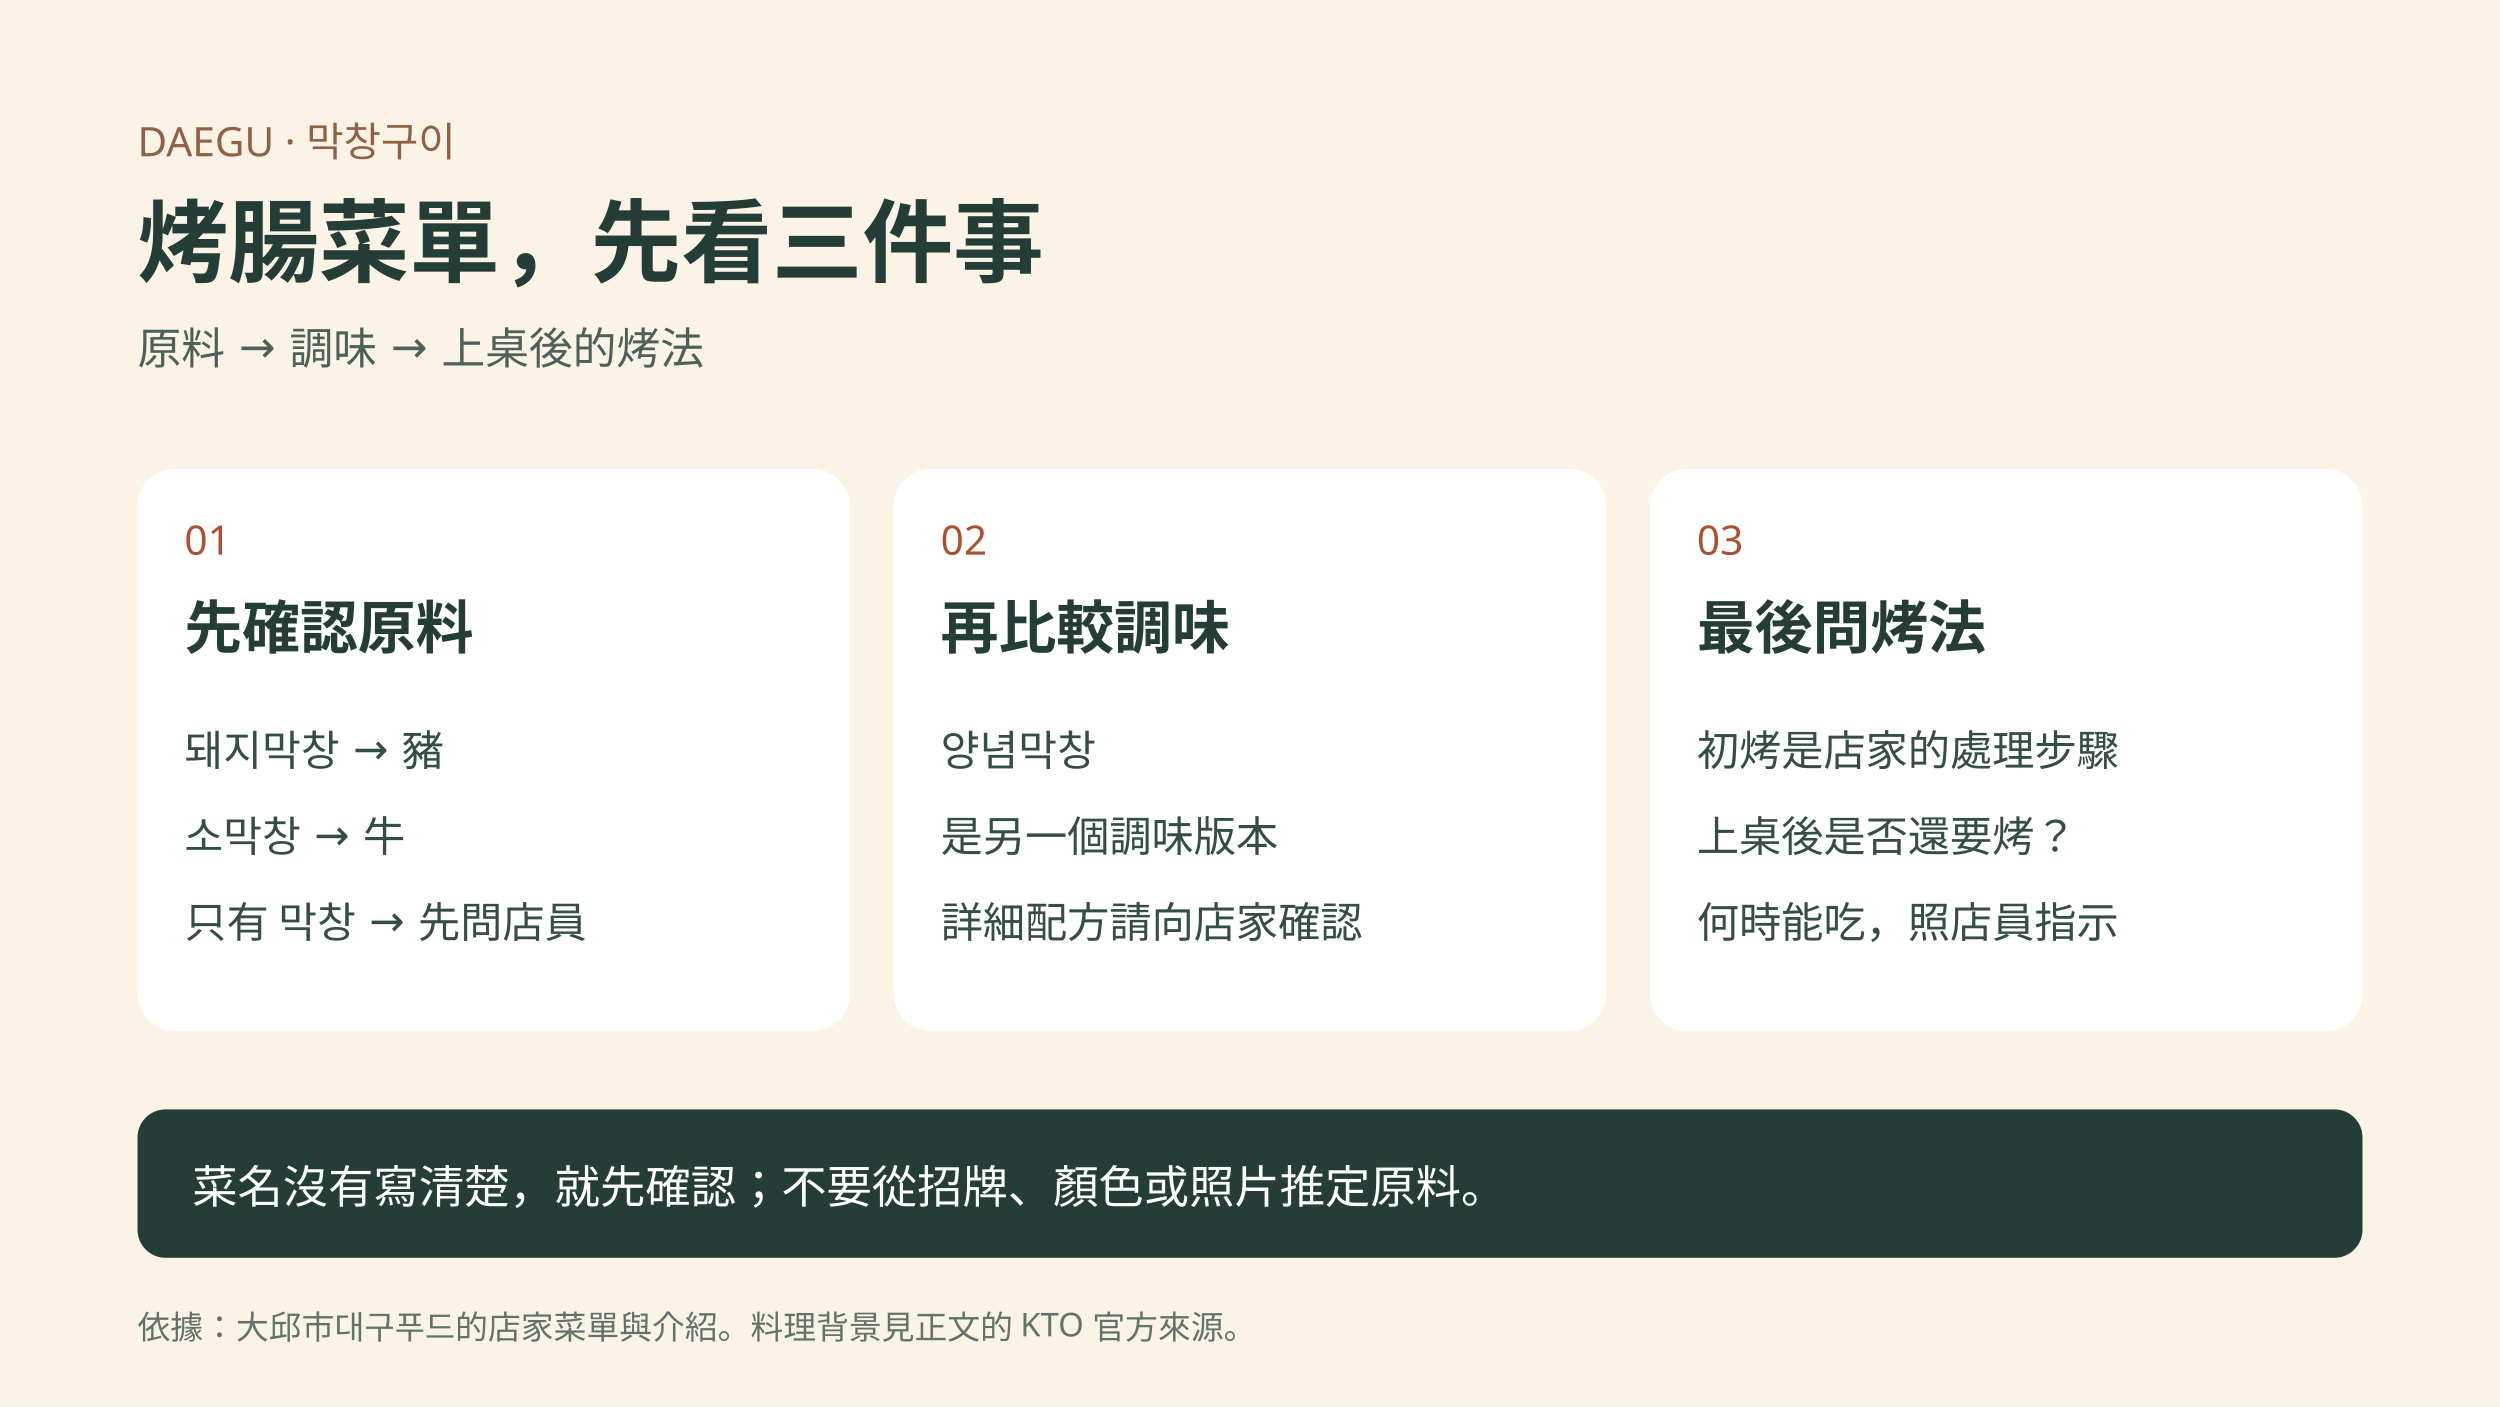
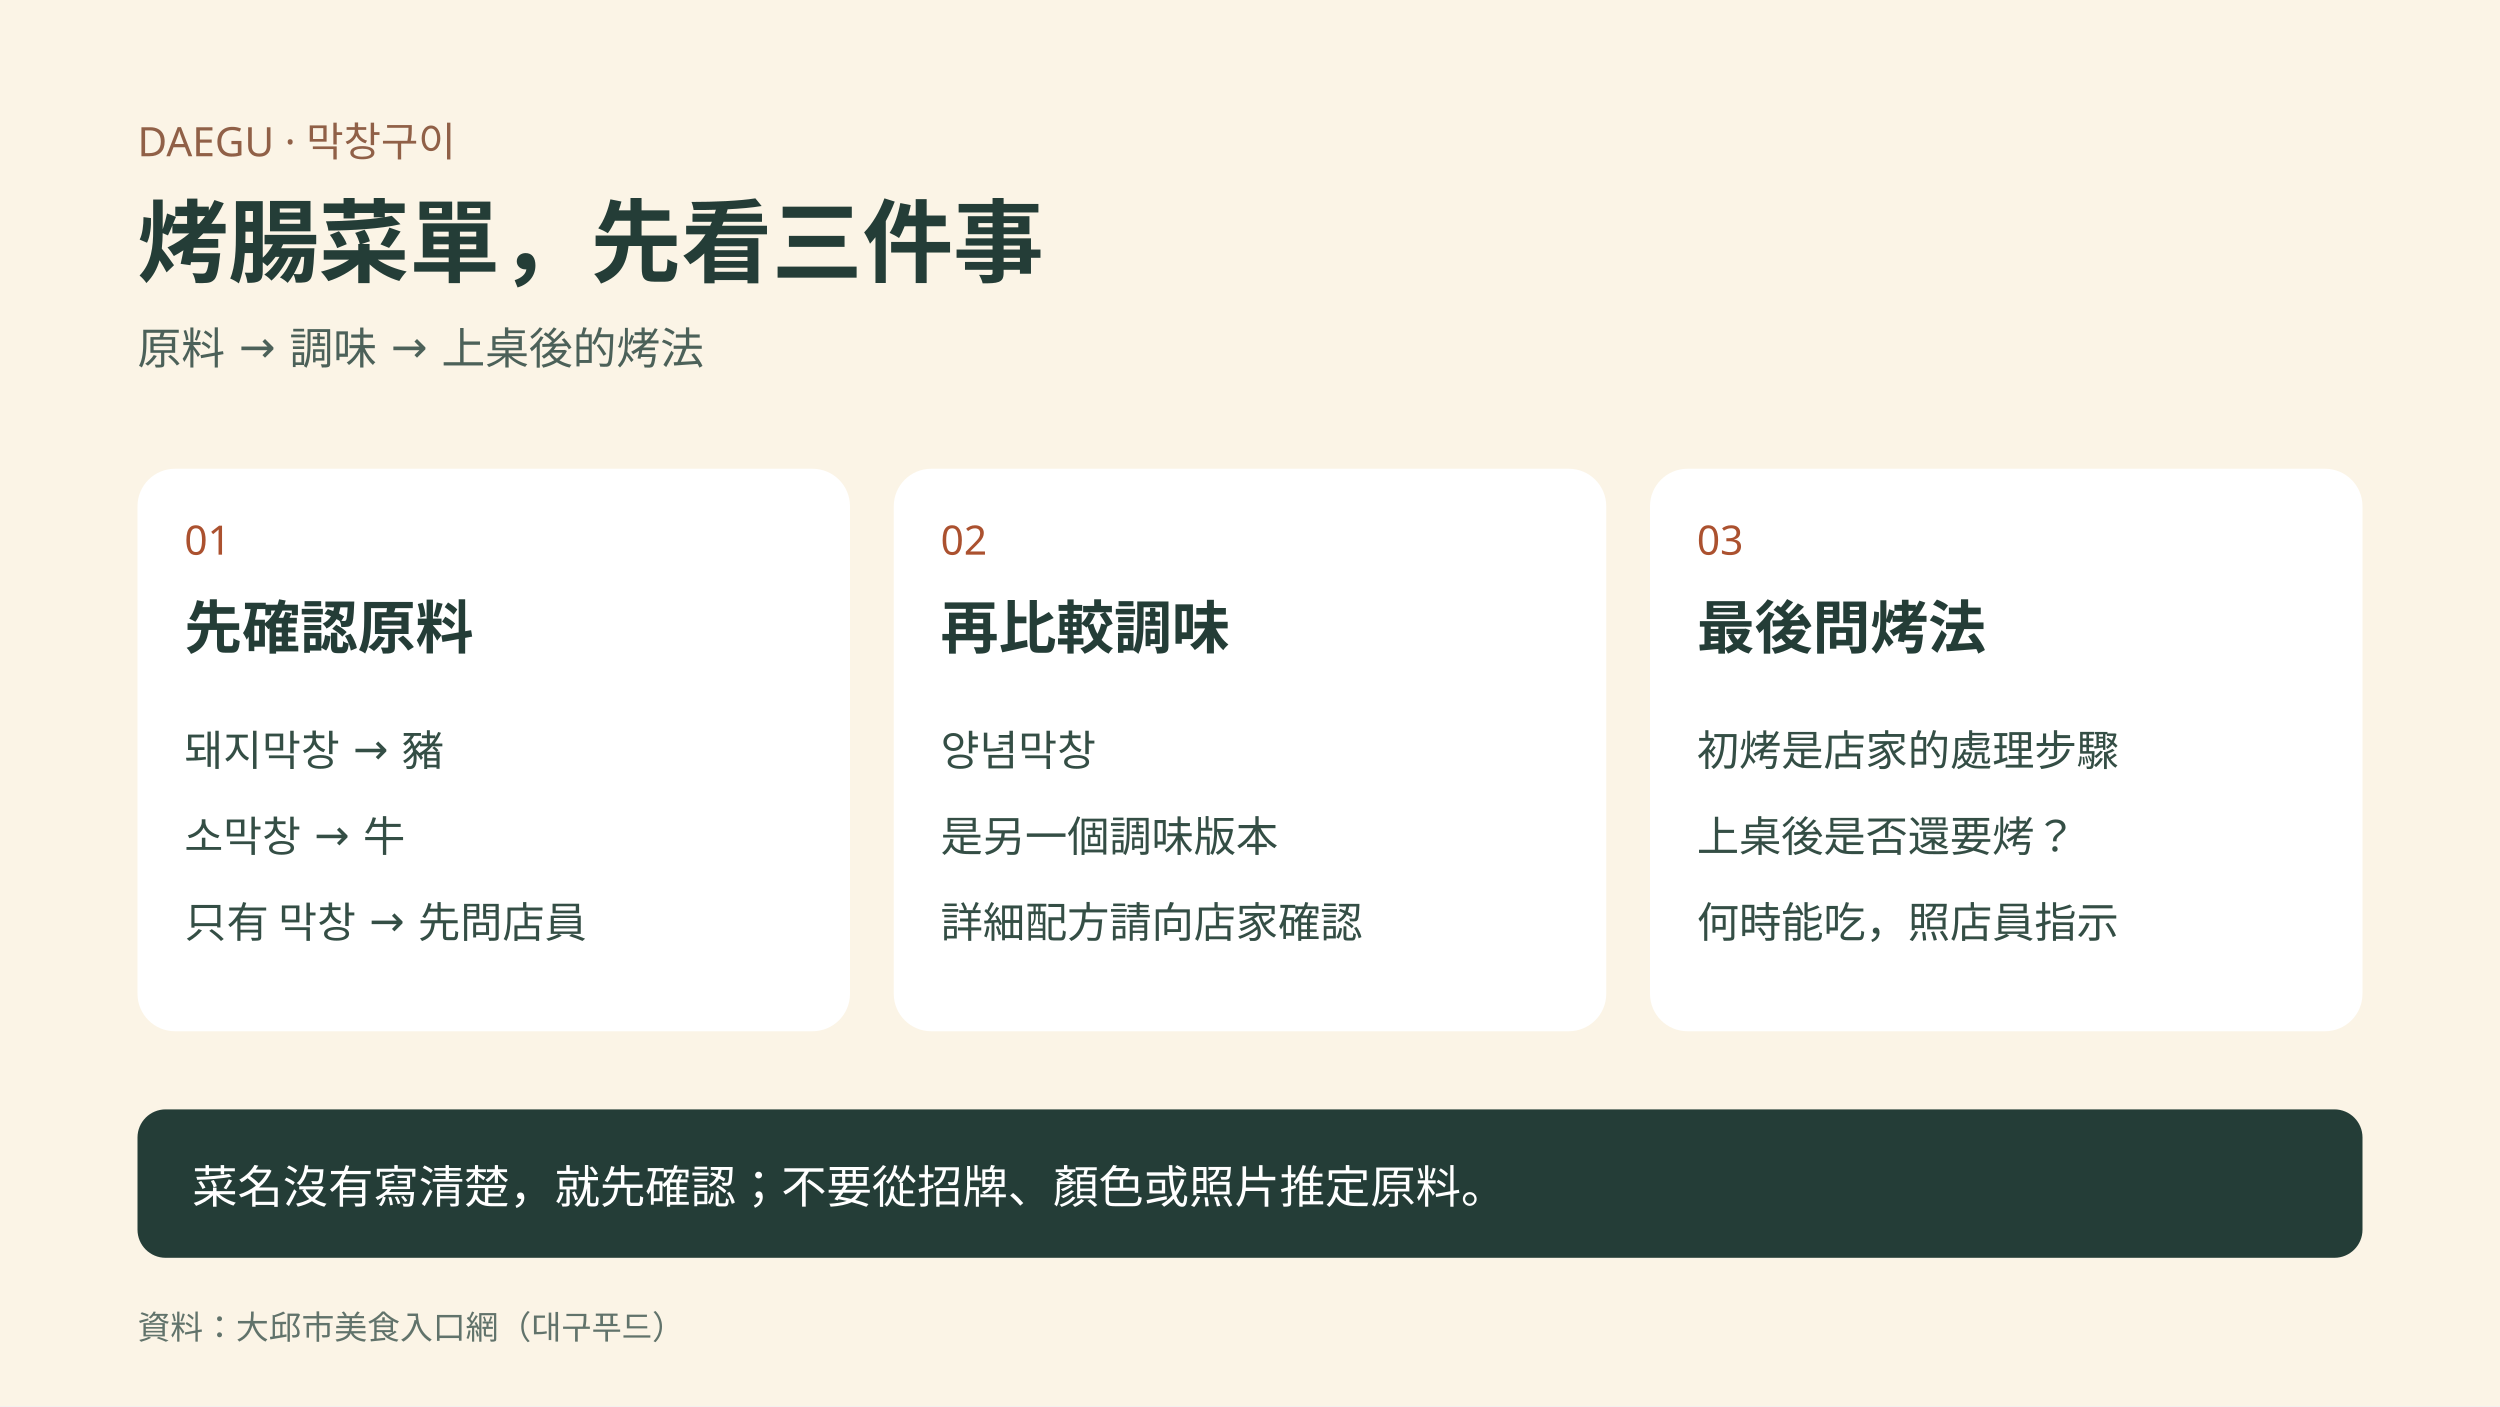
<svg xmlns="http://www.w3.org/2000/svg" width="1600" height="900" viewBox="0 0 1600 900">
  <rect width="1600" height="900" fill="#fbf4e6" />
  <g font-family="'Noto Sans TC','Noto Sans KR','Microsoft JhengHei',sans-serif">
    <text x="88" y="100" font-size="26" fill="#906047">DAEGU · 막창구이</text>
    <text x="88" y="176" font-size="58" font-weight="700" fill="#243d37">烤腸菜單，先看三件事</text>
    <text x="88" y="233" font-size="28" fill="#4c6159">原料 → 調味 → 上桌後的烤法</text>
    <rect x="88" y="300" width="456" height="360" rx="24" fill="#fff" />
    <text x="118" y="355" font-size="26" fill="#ab512f">01</text>
    <text x="118" y="415" font-size="37" font-weight="700" fill="#243d37">先確認原料</text>
    <text x="118" y="490" font-size="27" fill="#344e45">돼지막창 → 豬</text>
    <text x="118" y="545" font-size="27" fill="#344e45">소막창 → 牛</text>
    <text x="118" y="600" font-size="27" fill="#344e45">只有 막창 → 先問店員</text>
    <rect x="572" y="300" width="456" height="360" rx="24" fill="#fff" />
    <text x="602" y="355" font-size="26" fill="#ab512f">02</text>
    <text x="602" y="415" font-size="37" font-weight="700" fill="#243d37">再比較調味</text>
    <text x="602" y="490" font-size="27" fill="#344e45">양념막창</text>
    <text x="602" y="545" font-size="27" fill="#344e45">是另一個調味版本</text>
    <text x="602" y="600" font-size="27" fill="#344e45">詳細配方請向店家確認</text>
    <rect x="1056" y="300" width="456" height="360" rx="24" fill="#fff" />
    <text x="1086" y="355" font-size="26" fill="#ab512f">03</text>
    <text x="1086" y="415" font-size="37" font-weight="700" fill="#243d37">最後問烤法</text>
    <text x="1086" y="490" font-size="27" fill="#344e45">初烤是店家的處理步驟</text>
    <text x="1086" y="545" font-size="27" fill="#344e45">上桌後是否還要烤？</text>
    <text x="1086" y="600" font-size="27" fill="#344e45">何時能吃，照店員指示</text>
    <rect x="88" y="710" width="1424" height="95" rx="18" fill="#243d37" />
    <text x="123" y="770" font-size="29" fill="#fff">菜名沒有寫清楚，就先確認；不要從招牌、顏色或照片推定原料。</text>
-     <text x="88" y="857" font-size="21" fill="#61736b">依據：大邱市대구푸드的店家菜單與介紹。料理背景見正文的 KTO 官方來源。</text>
+     <text x="88" y="857" font-size="21" fill="#61736b">資料：大邱市美食入口網（대구푸드）</text>
  </g>
</svg>
